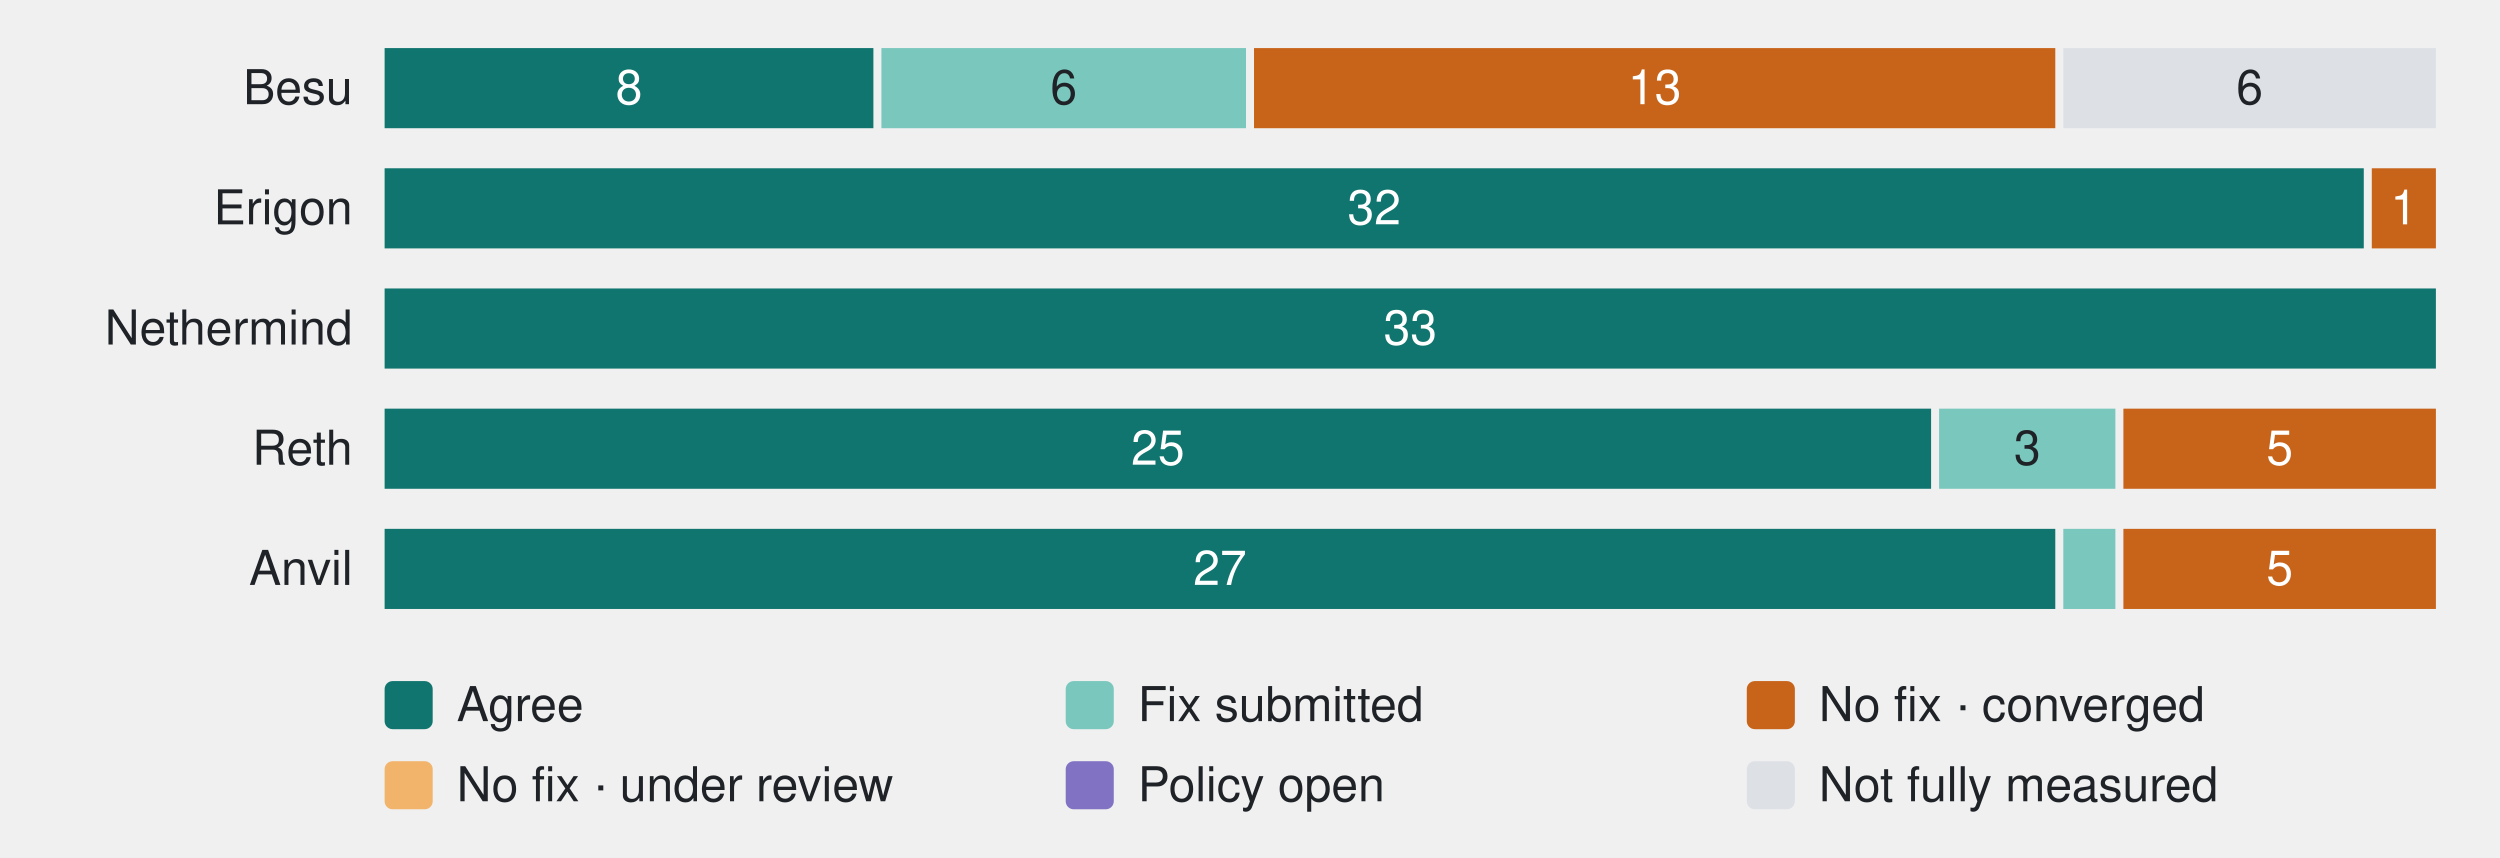
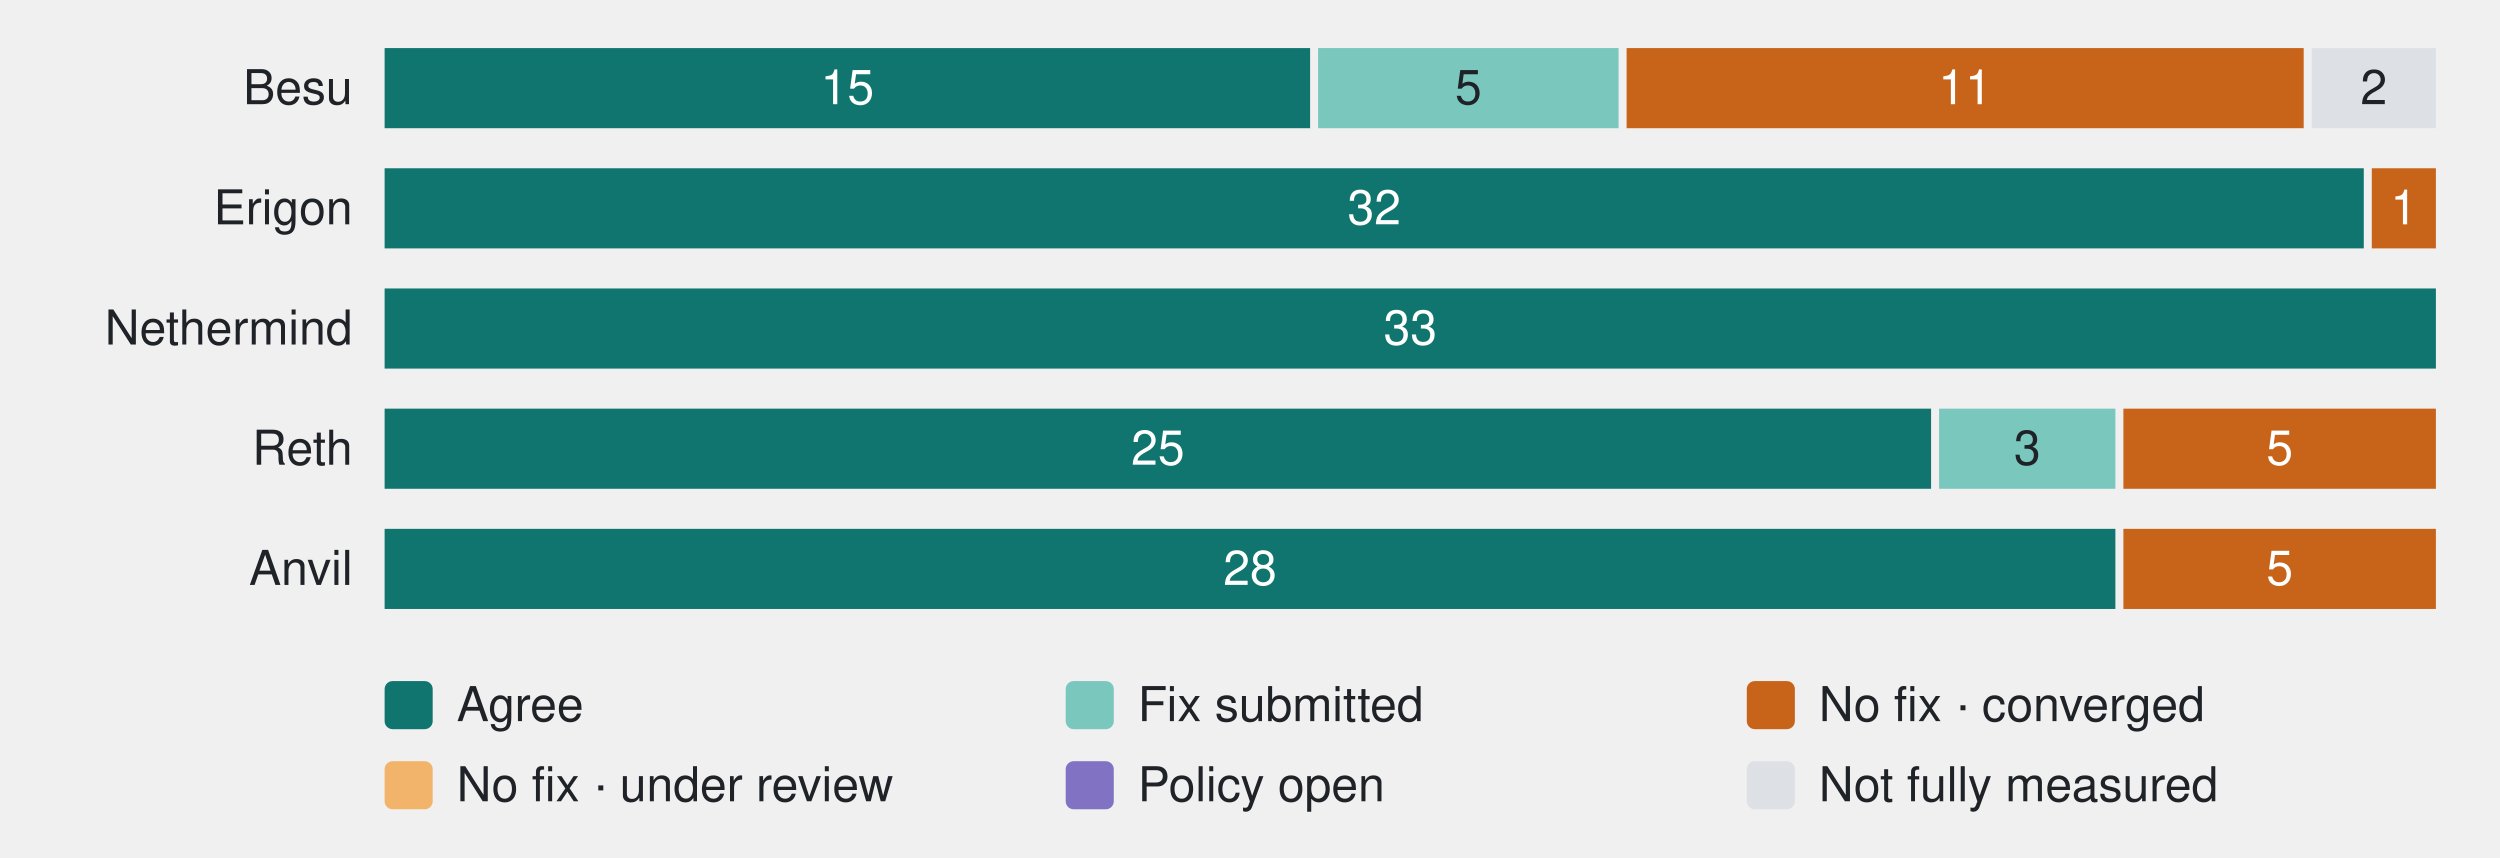
<svg xmlns="http://www.w3.org/2000/svg" width="624" height="214" viewBox="0 0 624 214" role="img" aria-labelledby="title">
  <style>text{font-family:-apple-system,BlinkMacSystemFont,"Segoe UI",Helvetica,Arial,sans-serif;font-size:12px}.head{font-weight:600}.partial{stroke-dasharray:3 2}.label{fill:#1f2328}.muted{fill:#59636e}.pr{fill:none;stroke:#11756f}.edge{stroke:#11756f}.b-agree{fill:#11756f}.n-agree{fill:#ffffff}.b-fix{fill:#79c7bd}.n-fix{fill:#1f2328}.b-converged{fill:#c8641a}.n-converged{fill:#ffffff}.b-review{fill:#f2b36b}.n-review{fill:#1f2328}.b-policy{fill:#8172c4}.n-policy{fill:#ffffff}.b-unmeasured{fill:#dde1e6}.n-unmeasured{fill:#1f2328}@media (prefers-color-scheme:dark){.label{fill:#e6edf3}.muted{fill:#9198a1}.pr{fill:none;stroke:#3aa59a}.edge{stroke:#3aa59a}.b-agree{fill:#3aa59a}.n-agree{fill:#0d1117}.b-fix{fill:#1a6b62}.n-fix{fill:#ffffff}.b-converged{fill:#e5843a}.n-converged{fill:#0d1117}.b-review{fill:#8f5420}.n-review{fill:#ffffff}.b-policy{fill:#9b8fe0}.n-policy{fill:#0d1117}.b-unmeasured{fill:#2d333b}.n-unmeasured{fill:#e6edf3}}</style>
  <text class="label" x="88" y="26" text-anchor="end">Besu</text>
-   <rect class="b-agree" x="96" y="12" width="122" height="20" />
-   <text class="n-agree" x="157" y="26" text-anchor="middle">8</text>
-   <rect class="b-fix" x="220" y="12" width="91" height="20" />
-   <text class="n-fix" x="265.5" y="26" text-anchor="middle">6</text>
-   <rect class="b-converged" x="313" y="12" width="200" height="20" />
-   <text class="n-converged" x="413" y="26" text-anchor="middle">13</text>
-   <rect class="b-unmeasured" x="515" y="12" width="93" height="20" />
-   <text class="n-unmeasured" x="561.5" y="26" text-anchor="middle">6</text>
+   <rect class="b-agree" x="96" y="12" width="231" height="20" />
+   <text class="n-agree" x="211.5" y="26" text-anchor="middle">15</text>
+   <rect class="b-fix" x="329" y="12" width="75" height="20" />
+   <text class="n-fix" x="366.5" y="26" text-anchor="middle">5</text>
+   <rect class="b-converged" x="406" y="12" width="169" height="20" />
+   <text class="n-converged" x="490.5" y="26" text-anchor="middle">11</text>
+   <rect class="b-unmeasured" x="577" y="12" width="31" height="20" />
+   <text class="n-unmeasured" x="592.5" y="26" text-anchor="middle">2</text>
  <text class="label" x="88" y="56" text-anchor="end">Erigon</text>
  <rect class="b-agree" x="96" y="42" width="494" height="20" />
  <text class="n-agree" x="343" y="56" text-anchor="middle">32</text>
  <rect class="b-converged" x="592" y="42" width="16" height="20" />
  <text class="n-converged" x="600" y="56" text-anchor="middle">1</text>
  <text class="label" x="88" y="86" text-anchor="end">Nethermind</text>
  <rect class="b-agree" x="96" y="72" width="512" height="20" />
  <text class="n-agree" x="352" y="86" text-anchor="middle">33</text>
  <text class="label" x="88" y="116" text-anchor="end">Reth</text>
  <rect class="b-agree" x="96" y="102" width="386" height="20" />
  <text class="n-agree" x="289" y="116" text-anchor="middle">25</text>
  <rect class="b-fix" x="484" y="102" width="44" height="20" />
  <text class="n-fix" x="506" y="116" text-anchor="middle">3</text>
  <rect class="b-converged" x="530" y="102" width="78" height="20" />
  <text class="n-converged" x="569" y="116" text-anchor="middle">5</text>
  <text class="label" x="88" y="146" text-anchor="end">Anvil</text>
-   <rect class="b-agree" x="96" y="132" width="417" height="20" />
-   <text class="n-agree" x="304.5" y="146" text-anchor="middle">27</text>
-   <rect class="b-fix" x="515" y="132" width="13" height="20" />
+   <rect class="b-agree" x="96" y="132" width="432" height="20" />
+   <text class="n-agree" x="312" y="146" text-anchor="middle">28</text>
  <rect class="b-converged" x="530" y="132" width="78" height="20" />
  <text class="n-converged" x="569" y="146" text-anchor="middle">5</text>
  <rect class="b-agree" x="96" y="170" width="12" height="12" rx="2" />
  <text class="label" x="114" y="180">Agree</text>
  <rect class="b-fix" x="266" y="170" width="12" height="12" rx="2" />
  <text class="label" x="284" y="180">Fix submitted</text>
  <rect class="b-converged" x="436" y="170" width="12" height="12" rx="2" />
  <text class="label" x="454" y="180">No fix · converged</text>
  <rect class="b-review" x="96" y="190" width="12" height="12" rx="2" />
  <text class="label" x="114" y="200">No fix · under review</text>
  <rect class="b-policy" x="266" y="190" width="12" height="12" rx="2" />
  <text class="label" x="284" y="200">Policy open</text>
  <rect class="b-unmeasured" x="436" y="190" width="12" height="12" rx="2" />
  <text class="label" x="454" y="200">Not fully measured</text>
</svg>
